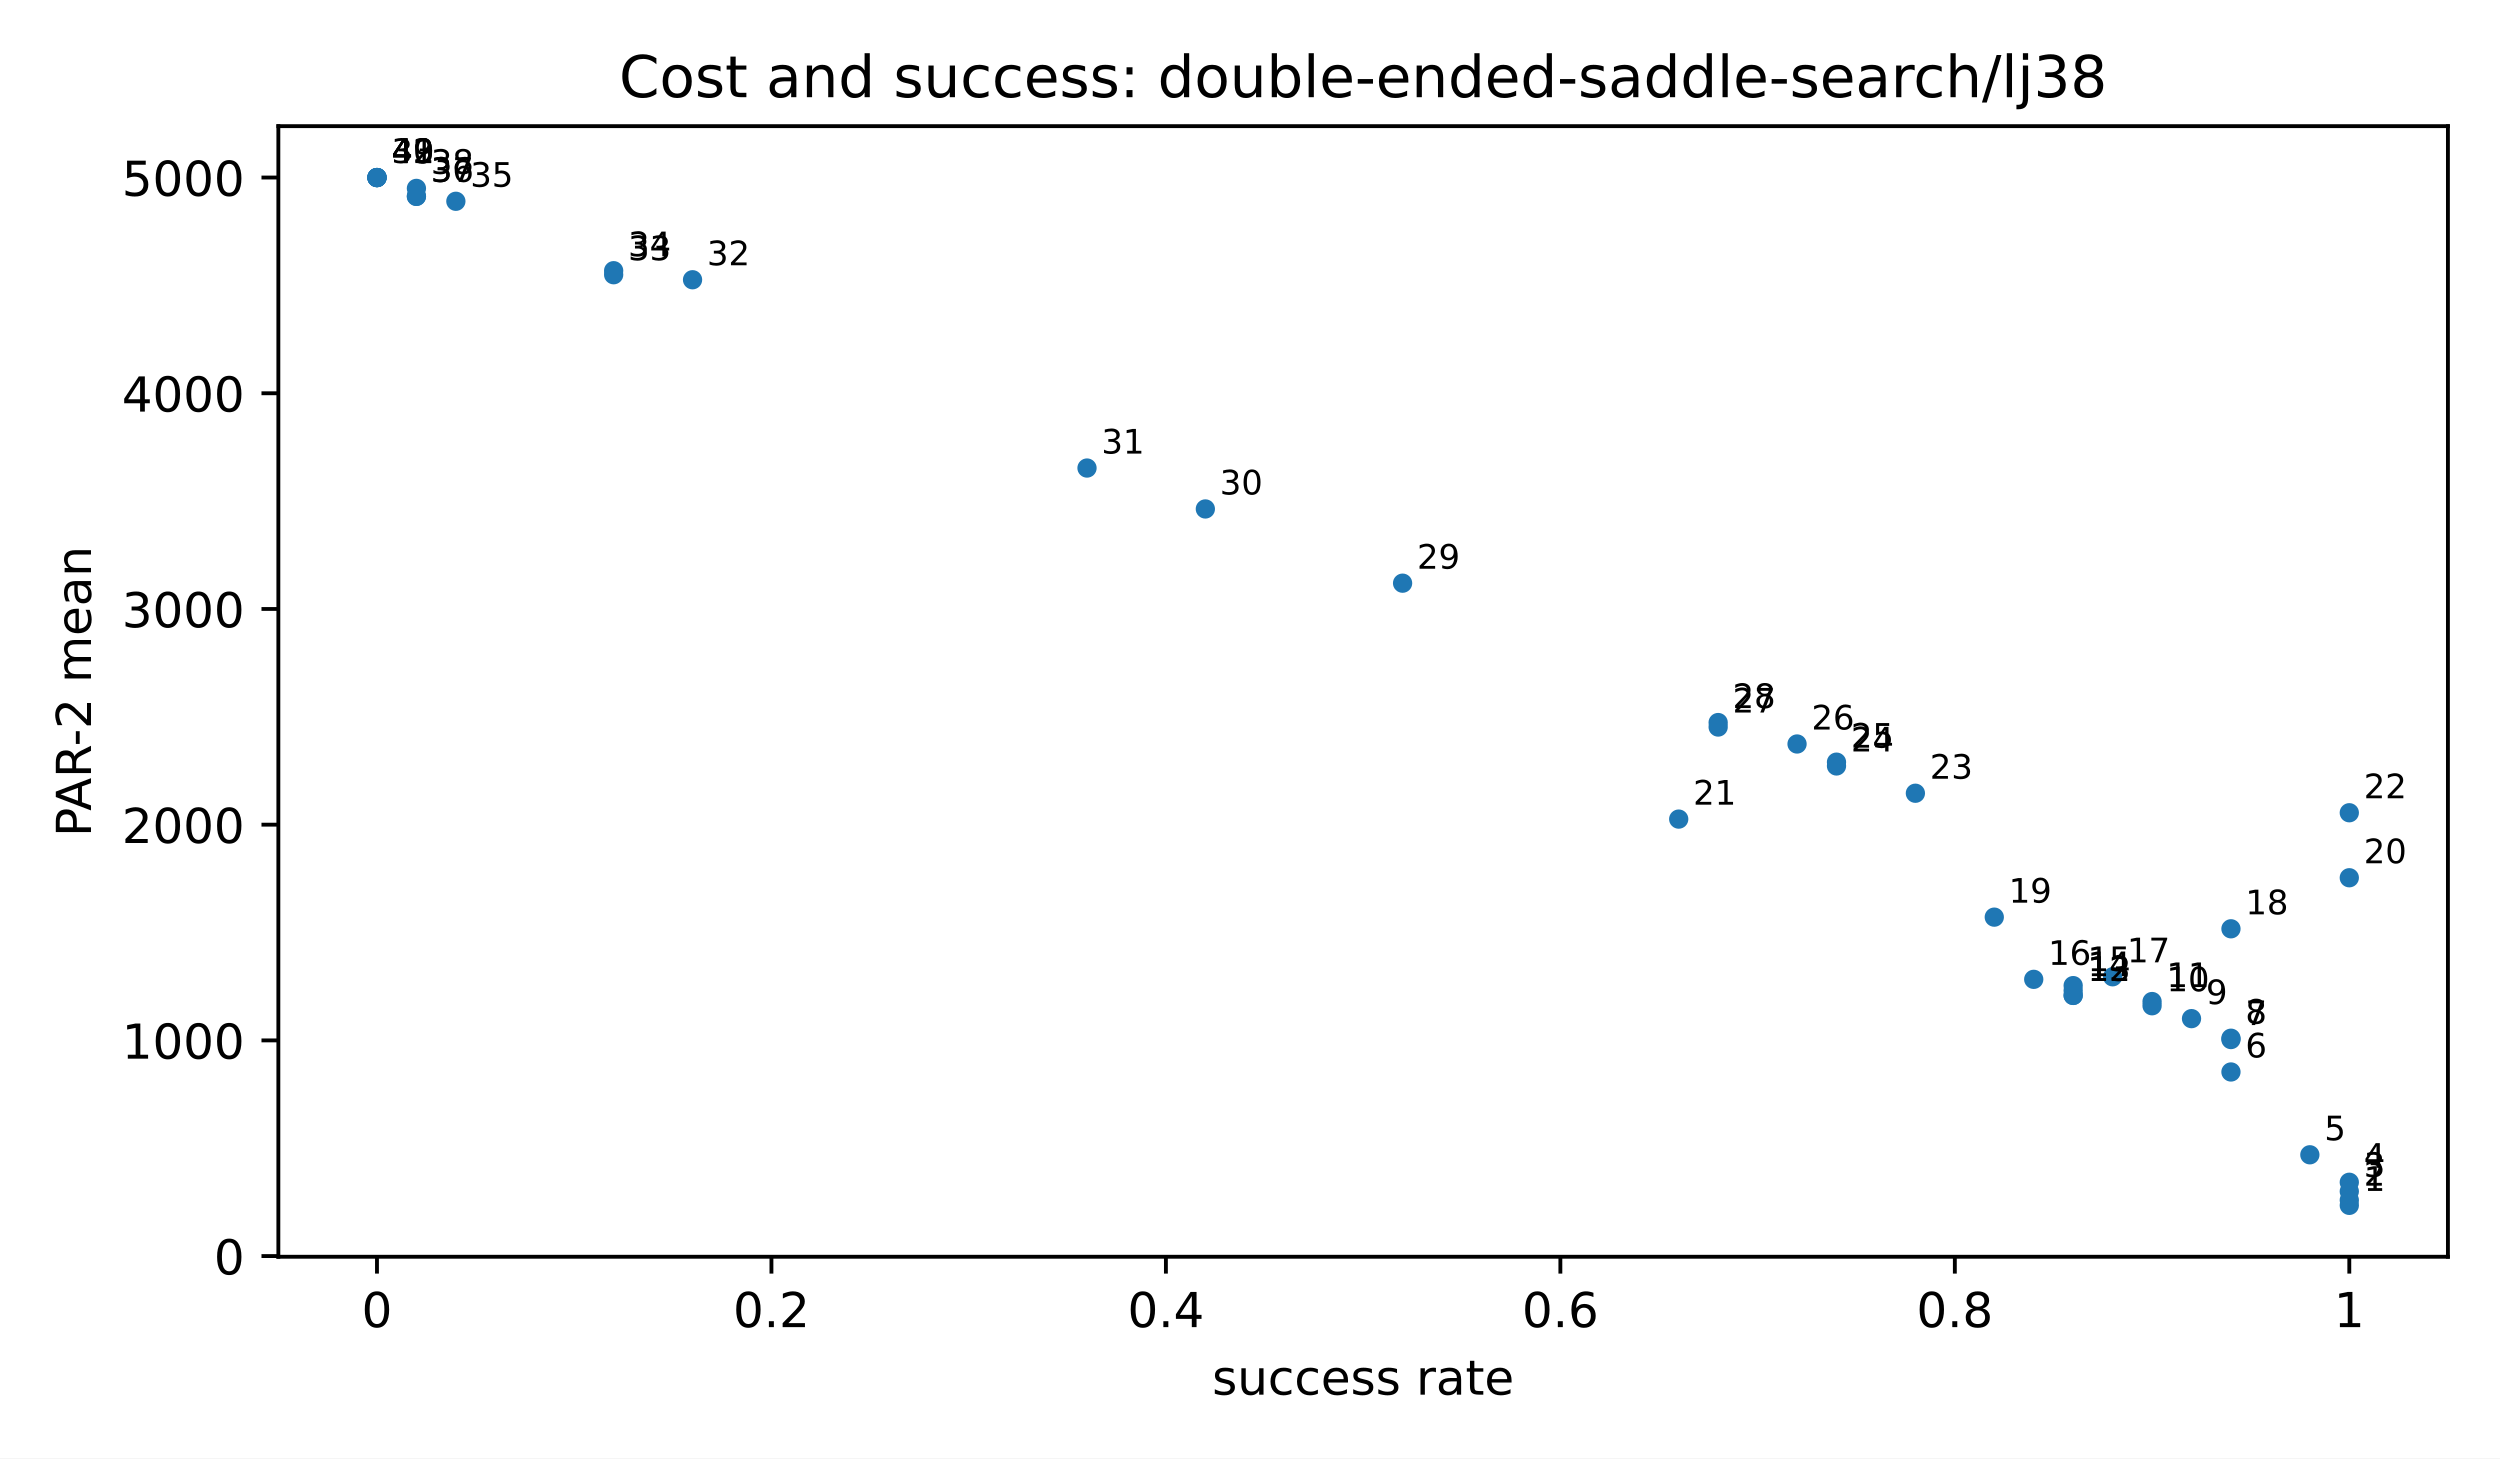
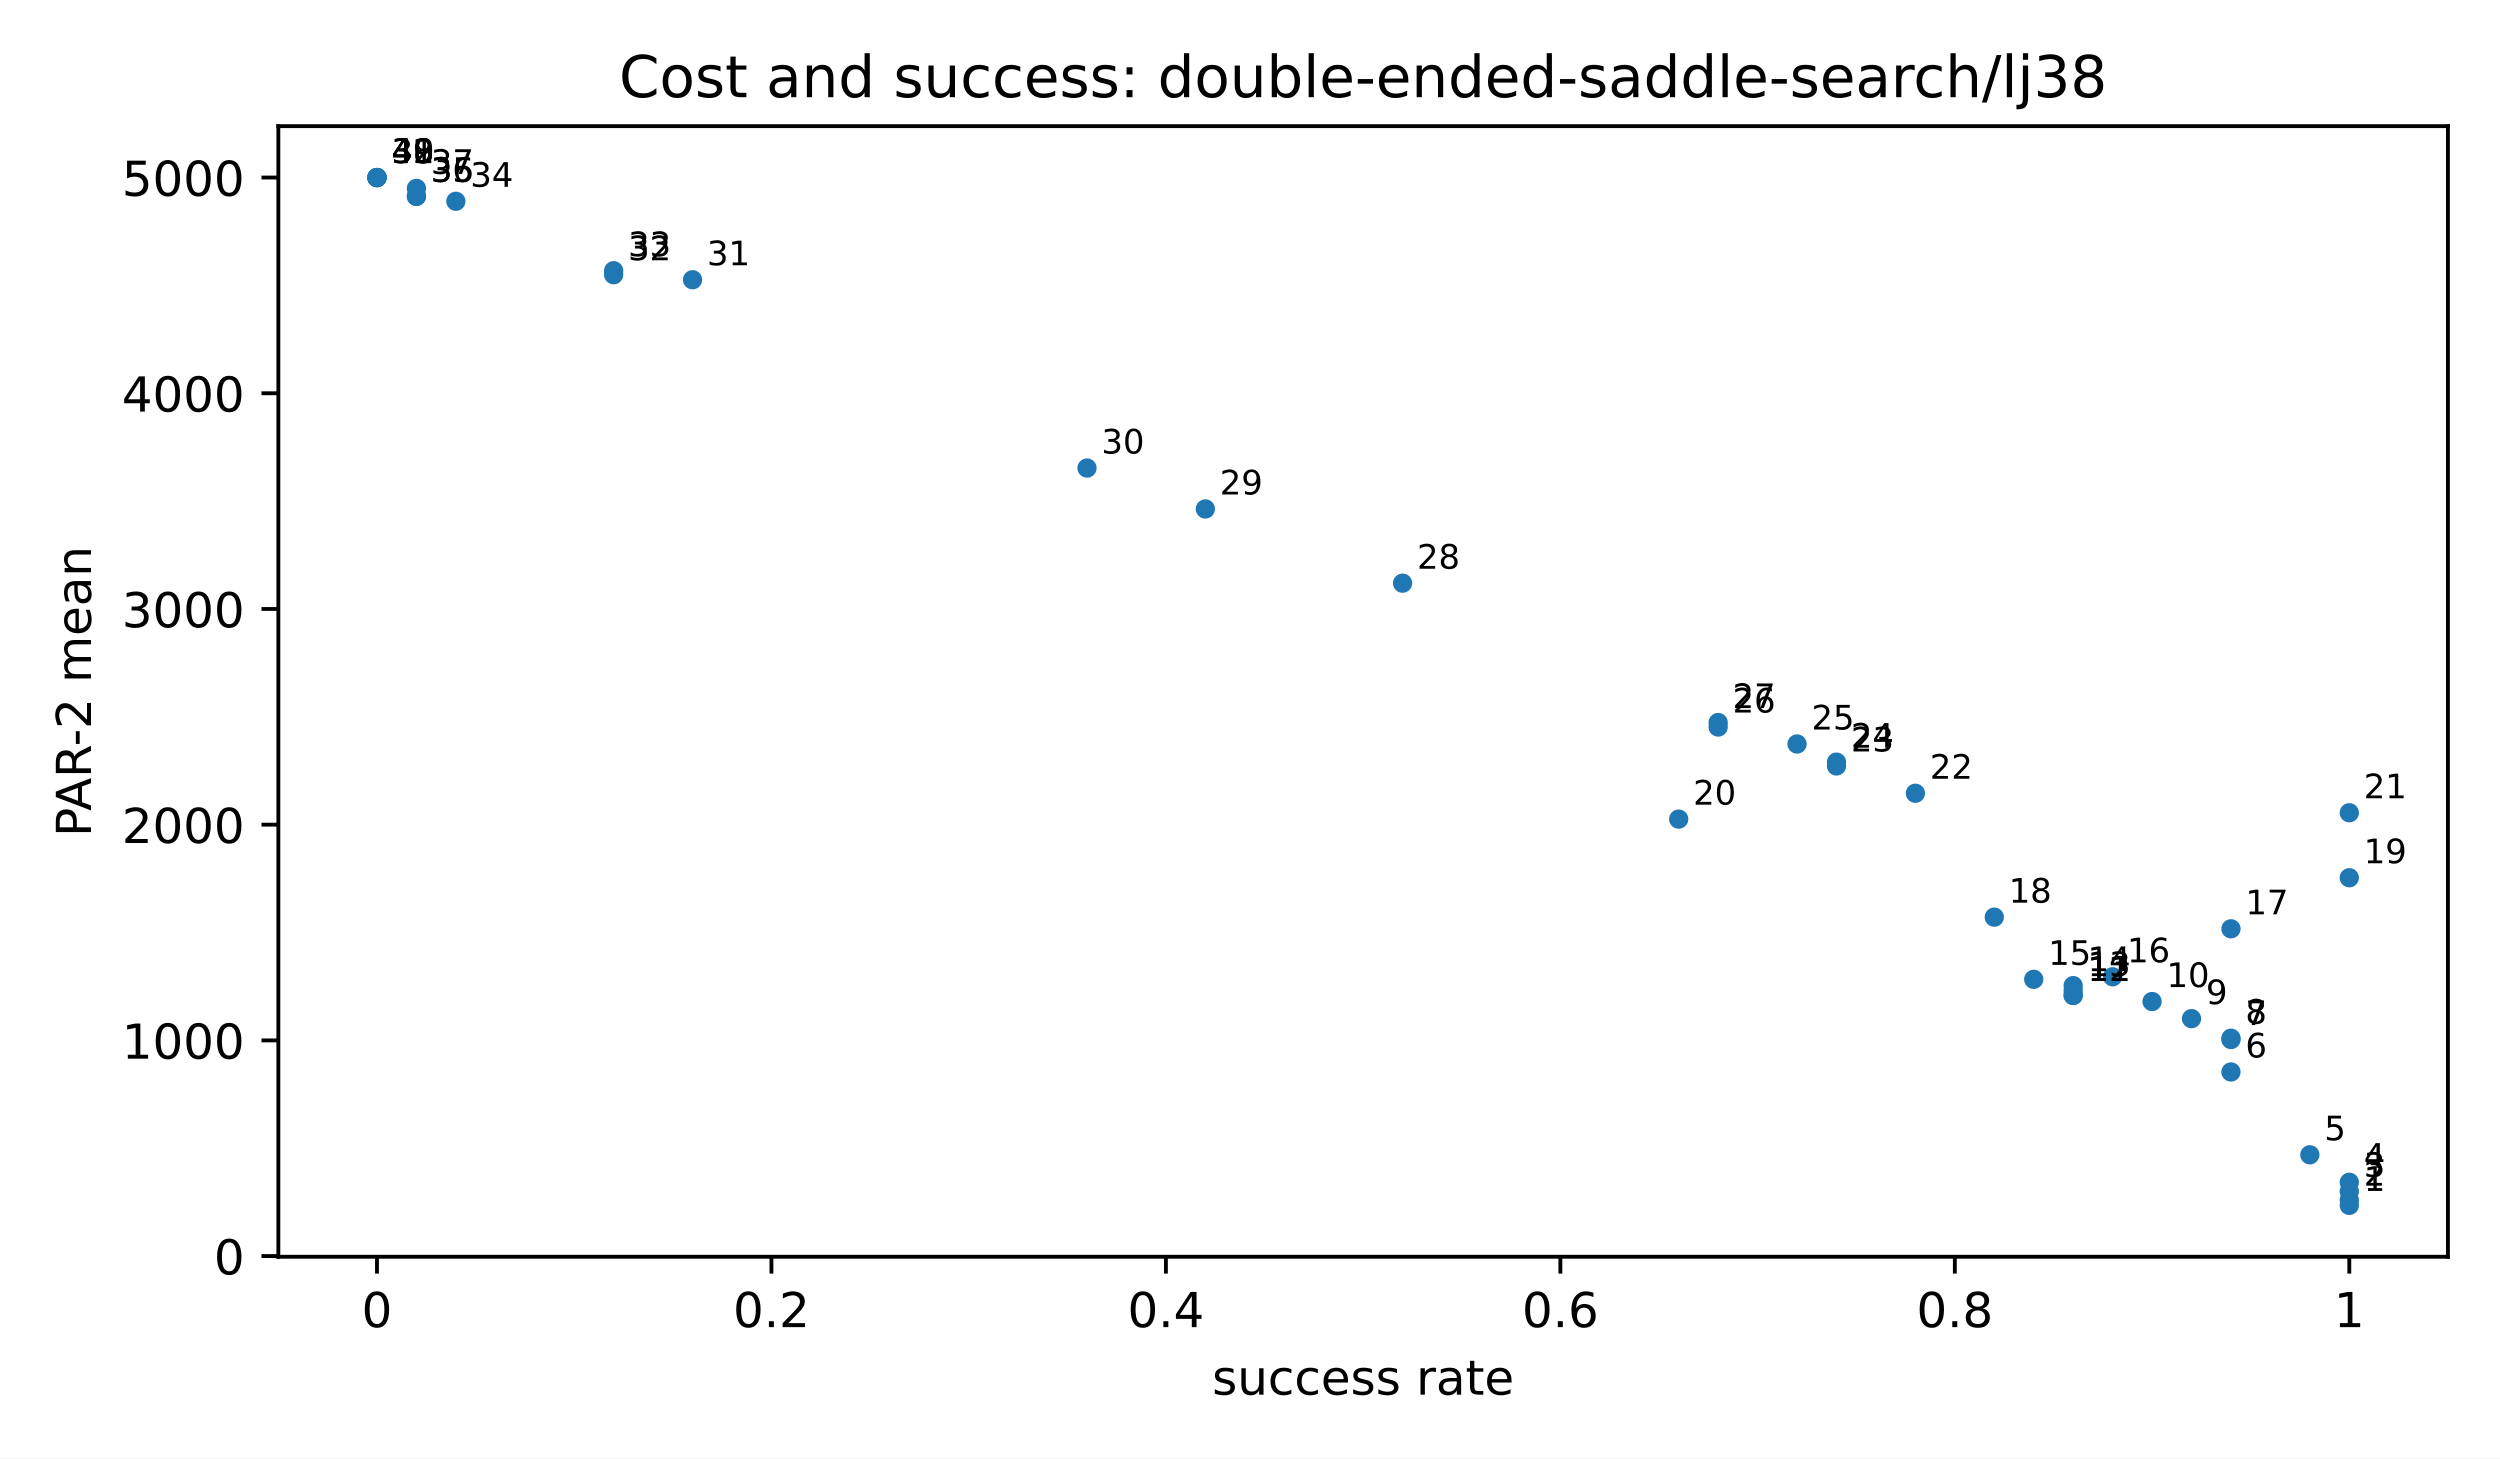
<svg xmlns="http://www.w3.org/2000/svg" xmlns:xlink="http://www.w3.org/1999/xlink" width="518.4pt" height="302.4pt" viewBox="0 0 518.4 302.4" version="1.1">
  <defs>
    <style type="text/css">*{stroke-linejoin: round; stroke-linecap: butt}</style>
  </defs>
  <g id="figure_1">
    <g id="patch_1">
      <path d="M 0 302.4  L 518.4 302.4  L 518.4 0  L 0 0  z " style="fill: #ffffff" />
    </g>
    <g id="axes_1">
      <g id="patch_2">
        <path d="M 57.72 260.6  L 507.6 260.6  L 507.6 26.16  L 57.72 26.16  z " style="fill: #ffffff" />
      </g>
      <g id="PathCollection_1">
        <defs>
          <path id="m2d8934182f" d="M 0 2  C 0.53 2 1.039 1.789 1.414 1.414  C 1.789 1.039 2 0.53 2 0  C 2 -0.53 1.789 -1.039 1.414 -1.414  C 1.039 -1.789 0.53 -2 0 -2  C -0.53 -2 -1.039 -1.789 -1.414 -1.414  C -1.789 -1.039 -2 -0.53 -2 0  C -2 0.53 -1.789 1.039 -1.414 1.414  C -1.039 1.789 -0.53 2 0 2  z " />
        </defs>
        <g clip-path="url(#pfbca4baf77)">
          <use xlink:href="#m2d8934182f" x="487.151" y="249.944" style="fill: #1f77b4" />
          <use xlink:href="#m2d8934182f" x="487.151" y="248.858" style="fill: #1f77b4" />
          <use xlink:href="#m2d8934182f" x="487.151" y="247.053" style="fill: #1f77b4" />
          <use xlink:href="#m2d8934182f" x="487.151" y="245.154" style="fill: #1f77b4" />
          <use xlink:href="#m2d8934182f" x="478.971" y="239.457" style="fill: #1f77b4" />
          <use xlink:href="#m2d8934182f" x="462.612" y="222.285" style="fill: #1f77b4" />
          <use xlink:href="#m2d8934182f" x="462.612" y="215.561" style="fill: #1f77b4" />
          <use xlink:href="#m2d8934182f" x="462.612" y="215.284" style="fill: #1f77b4" />
          <use xlink:href="#m2d8934182f" x="454.432" y="211.224" style="fill: #1f77b4" />
-           <use xlink:href="#m2d8934182f" x="446.253" y="208.555" style="fill: #1f77b4" />
          <use xlink:href="#m2d8934182f" x="446.253" y="207.679" style="fill: #1f77b4" />
          <use xlink:href="#m2d8934182f" x="429.893" y="206.412" style="fill: #1f77b4" />
          <use xlink:href="#m2d8934182f" x="429.893" y="206.407" style="fill: #1f77b4" />
          <use xlink:href="#m2d8934182f" x="429.893" y="205.411" style="fill: #1f77b4" />
          <use xlink:href="#m2d8934182f" x="429.893" y="204.377" style="fill: #1f77b4" />
          <use xlink:href="#m2d8934182f" x="421.714" y="203.077" style="fill: #1f77b4" />
          <use xlink:href="#m2d8934182f" x="438.073" y="202.546" style="fill: #1f77b4" />
          <use xlink:href="#m2d8934182f" x="462.612" y="192.596" style="fill: #1f77b4" />
          <use xlink:href="#m2d8934182f" x="413.534" y="190.179" style="fill: #1f77b4" />
          <use xlink:href="#m2d8934182f" x="487.151" y="182.01" style="fill: #1f77b4" />
          <use xlink:href="#m2d8934182f" x="348.097" y="169.848" style="fill: #1f77b4" />
          <use xlink:href="#m2d8934182f" x="487.151" y="168.531" style="fill: #1f77b4" />
          <use xlink:href="#m2d8934182f" x="397.175" y="164.487" style="fill: #1f77b4" />
          <use xlink:href="#m2d8934182f" x="380.816" y="158.83" style="fill: #1f77b4" />
          <use xlink:href="#m2d8934182f" x="380.816" y="158.04" style="fill: #1f77b4" />
          <use xlink:href="#m2d8934182f" x="372.636" y="154.274" style="fill: #1f77b4" />
          <use xlink:href="#m2d8934182f" x="356.277" y="150.758" style="fill: #1f77b4" />
          <use xlink:href="#m2d8934182f" x="356.277" y="149.827" style="fill: #1f77b4" />
          <use xlink:href="#m2d8934182f" x="290.84" y="120.928" style="fill: #1f77b4" />
          <use xlink:href="#m2d8934182f" x="249.941" y="105.537" style="fill: #1f77b4" />
          <use xlink:href="#m2d8934182f" x="225.403" y="97.053" style="fill: #1f77b4" />
          <use xlink:href="#m2d8934182f" x="143.606" y="58.009" style="fill: #1f77b4" />
          <use xlink:href="#m2d8934182f" x="127.247" y="56.968" style="fill: #1f77b4" />
          <use xlink:href="#m2d8934182f" x="127.247" y="56.133" style="fill: #1f77b4" />
          <use xlink:href="#m2d8934182f" x="94.528" y="41.738" style="fill: #1f77b4" />
          <use xlink:href="#m2d8934182f" x="86.349" y="40.715" style="fill: #1f77b4" />
          <use xlink:href="#m2d8934182f" x="86.349" y="40.715" style="fill: #1f77b4" />
          <use xlink:href="#m2d8934182f" x="86.349" y="39.066" style="fill: #1f77b4" />
          <use xlink:href="#m2d8934182f" x="78.169" y="36.816" style="fill: #1f77b4" />
          <use xlink:href="#m2d8934182f" x="78.169" y="36.816" style="fill: #1f77b4" />
          <use xlink:href="#m2d8934182f" x="78.169" y="36.816" style="fill: #1f77b4" />
          <use xlink:href="#m2d8934182f" x="78.169" y="36.816" style="fill: #1f77b4" />
          <use xlink:href="#m2d8934182f" x="78.169" y="36.816" style="fill: #1f77b4" />
        </g>
      </g>
      <g id="matplotlib.axis_1">
        <g id="xtick_1">
          <g id="line2d_1">
            <defs>
              <path id="m8ea4d47d77" d="M 0 0  L 0 3.5  " style="stroke: #000000; stroke-width: 0.8" />
            </defs>
            <g>
              <use xlink:href="#m8ea4d47d77" x="78.169" y="260.6" style="stroke: #000000; stroke-width: 0.8" />
            </g>
          </g>
          <g id="text_1">
            <text style="font-size: 10px; font-family: 'DejaVu Sans', 'Bitstream Vera Sans', 'Computer Modern Sans Serif', 'Lucida Grande', 'Verdana', 'Geneva', 'Lucid', 'Arial', 'Helvetica', 'Avant Garde', sans-serif; text-anchor: middle" x="78.169" y="275.198" transform="rotate(-0 78.16909 275.1977)">0</text>
          </g>
        </g>
        <g id="xtick_2">
          <g id="line2d_2">
            <g>
              <use xlink:href="#m8ea4d47d77" x="159.965" y="260.6" style="stroke: #000000; stroke-width: 0.8" />
            </g>
          </g>
          <g id="text_2">
            <text style="font-size: 10px; font-family: 'DejaVu Sans', 'Bitstream Vera Sans', 'Computer Modern Sans Serif', 'Lucida Grande', 'Verdana', 'Geneva', 'Lucid', 'Arial', 'Helvetica', 'Avant Garde', sans-serif; text-anchor: middle" x="159.965" y="275.198" transform="rotate(-0 159.9655 275.1977)">0.2</text>
          </g>
        </g>
        <g id="xtick_3">
          <g id="line2d_3">
            <g>
              <use xlink:href="#m8ea4d47d77" x="241.762" y="260.6" style="stroke: #000000; stroke-width: 0.8" />
            </g>
          </g>
          <g id="text_3">
            <text style="font-size: 10px; font-family: 'DejaVu Sans', 'Bitstream Vera Sans', 'Computer Modern Sans Serif', 'Lucida Grande', 'Verdana', 'Geneva', 'Lucid', 'Arial', 'Helvetica', 'Avant Garde', sans-serif; text-anchor: middle" x="241.762" y="275.198" transform="rotate(-0 241.7618 275.1977)">0.4</text>
          </g>
        </g>
        <g id="xtick_4">
          <g id="line2d_4">
            <g>
              <use xlink:href="#m8ea4d47d77" x="323.558" y="260.6" style="stroke: #000000; stroke-width: 0.8" />
            </g>
          </g>
          <g id="text_4">
            <text style="font-size: 10px; font-family: 'DejaVu Sans', 'Bitstream Vera Sans', 'Computer Modern Sans Serif', 'Lucida Grande', 'Verdana', 'Geneva', 'Lucid', 'Arial', 'Helvetica', 'Avant Garde', sans-serif; text-anchor: middle" x="323.558" y="275.198" transform="rotate(-0 323.5582 275.1977)">0.6</text>
          </g>
        </g>
        <g id="xtick_5">
          <g id="line2d_5">
            <g>
              <use xlink:href="#m8ea4d47d77" x="405.355" y="260.6" style="stroke: #000000; stroke-width: 0.8" />
            </g>
          </g>
          <g id="text_5">
            <text style="font-size: 10px; font-family: 'DejaVu Sans', 'Bitstream Vera Sans', 'Computer Modern Sans Serif', 'Lucida Grande', 'Verdana', 'Geneva', 'Lucid', 'Arial', 'Helvetica', 'Avant Garde', sans-serif; text-anchor: middle" x="405.355" y="275.198" transform="rotate(-0 405.3545 275.1977)">0.8</text>
          </g>
        </g>
        <g id="xtick_6">
          <g id="line2d_6">
            <g>
              <use xlink:href="#m8ea4d47d77" x="487.151" y="260.6" style="stroke: #000000; stroke-width: 0.8" />
            </g>
          </g>
          <g id="text_6">
            <text style="font-size: 10px; font-family: 'DejaVu Sans', 'Bitstream Vera Sans', 'Computer Modern Sans Serif', 'Lucida Grande', 'Verdana', 'Geneva', 'Lucid', 'Arial', 'Helvetica', 'Avant Garde', sans-serif; text-anchor: middle" x="487.151" y="275.198" transform="rotate(-0 487.1509 275.1977)">1</text>
          </g>
        </g>
        <g id="text_7">
          <text style="font-size: 10px; font-family: 'DejaVu Sans', 'Bitstream Vera Sans', 'Computer Modern Sans Serif', 'Lucida Grande', 'Verdana', 'Geneva', 'Lucid', 'Arial', 'Helvetica', 'Avant Garde', sans-serif; text-anchor: middle" x="282.66" y="289.198" transform="rotate(-0 282.66 289.1977)">success rate</text>
        </g>
      </g>
      <g id="matplotlib.axis_2">
        <g id="ytick_1">
          <g id="line2d_7">
            <defs>
              <path id="md659df78fa" d="M 0 0  L -3.5 0  " style="stroke: #000000; stroke-width: 0.8" />
            </defs>
            <g>
              <use xlink:href="#md659df78fa" x="57.72" y="260.464" style="stroke: #000000; stroke-width: 0.8" />
            </g>
          </g>
          <g id="text_8">
            <text style="font-size: 10px; font-family: 'DejaVu Sans', 'Bitstream Vera Sans', 'Computer Modern Sans Serif', 'Lucida Grande', 'Verdana', 'Geneva', 'Lucid', 'Arial', 'Helvetica', 'Avant Garde', sans-serif; text-anchor: end" x="50.72" y="264.263" transform="rotate(-0 50.72 264.2629)">0</text>
          </g>
        </g>
        <g id="ytick_2">
          <g id="line2d_8">
            <g>
              <use xlink:href="#md659df78fa" x="57.72" y="215.734" style="stroke: #000000; stroke-width: 0.8" />
            </g>
          </g>
          <g id="text_9">
            <text style="font-size: 10px; font-family: 'DejaVu Sans', 'Bitstream Vera Sans', 'Computer Modern Sans Serif', 'Lucida Grande', 'Verdana', 'Geneva', 'Lucid', 'Arial', 'Helvetica', 'Avant Garde', sans-serif; text-anchor: end" x="50.72" y="219.533" transform="rotate(-0 50.72 219.5333)">1000</text>
          </g>
        </g>
        <g id="ytick_3">
          <g id="line2d_9">
            <g>
              <use xlink:href="#md659df78fa" x="57.72" y="171.005" style="stroke: #000000; stroke-width: 0.8" />
            </g>
          </g>
          <g id="text_10">
            <text style="font-size: 10px; font-family: 'DejaVu Sans', 'Bitstream Vera Sans', 'Computer Modern Sans Serif', 'Lucida Grande', 'Verdana', 'Geneva', 'Lucid', 'Arial', 'Helvetica', 'Avant Garde', sans-serif; text-anchor: end" x="50.72" y="174.804" transform="rotate(-0 50.72 174.8038)">2000</text>
          </g>
        </g>
        <g id="ytick_4">
          <g id="line2d_10">
            <g>
              <use xlink:href="#md659df78fa" x="57.72" y="126.275" style="stroke: #000000; stroke-width: 0.8" />
            </g>
          </g>
          <g id="text_11">
            <text style="font-size: 10px; font-family: 'DejaVu Sans', 'Bitstream Vera Sans', 'Computer Modern Sans Serif', 'Lucida Grande', 'Verdana', 'Geneva', 'Lucid', 'Arial', 'Helvetica', 'Avant Garde', sans-serif; text-anchor: end" x="50.72" y="130.074" transform="rotate(-0 50.72 130.0743)">3000</text>
          </g>
        </g>
        <g id="ytick_5">
          <g id="line2d_11">
            <g>
              <use xlink:href="#md659df78fa" x="57.72" y="81.546" style="stroke: #000000; stroke-width: 0.8" />
            </g>
          </g>
          <g id="text_12">
            <text style="font-size: 10px; font-family: 'DejaVu Sans', 'Bitstream Vera Sans', 'Computer Modern Sans Serif', 'Lucida Grande', 'Verdana', 'Geneva', 'Lucid', 'Arial', 'Helvetica', 'Avant Garde', sans-serif; text-anchor: end" x="50.72" y="85.345" transform="rotate(-0 50.72 85.34472)">4000</text>
          </g>
        </g>
        <g id="ytick_6">
          <g id="line2d_12">
            <g>
              <use xlink:href="#md659df78fa" x="57.72" y="36.816" style="stroke: #000000; stroke-width: 0.8" />
            </g>
          </g>
          <g id="text_13">
            <text style="font-size: 10px; font-family: 'DejaVu Sans', 'Bitstream Vera Sans', 'Computer Modern Sans Serif', 'Lucida Grande', 'Verdana', 'Geneva', 'Lucid', 'Arial', 'Helvetica', 'Avant Garde', sans-serif; text-anchor: end" x="50.72" y="40.615" transform="rotate(-0 50.72 40.61519)">5000</text>
          </g>
        </g>
        <g id="text_14">
          <text style="font-size: 10px; font-family: 'DejaVu Sans', 'Bitstream Vera Sans', 'Computer Modern Sans Serif', 'Lucida Grande', 'Verdana', 'Geneva', 'Lucid', 'Arial', 'Helvetica', 'Avant Garde', sans-serif; text-anchor: middle" x="18.868" y="143.38" transform="rotate(-90 18.86766 143.38)">PAR-2 mean</text>
        </g>
      </g>
      <g id="patch_3">
        <path d="M 57.72 260.6  L 57.72 26.16  " style="fill: none; stroke: #000000; stroke-width: 0.8; stroke-linejoin: miter; stroke-linecap: square" />
      </g>
      <g id="patch_4">
        <path d="M 507.6 260.6  L 507.6 26.16  " style="fill: none; stroke: #000000; stroke-width: 0.8; stroke-linejoin: miter; stroke-linecap: square" />
      </g>
      <g id="patch_5">
        <path d="M 57.72 260.6  L 507.6 260.6  " style="fill: none; stroke: #000000; stroke-width: 0.8; stroke-linejoin: miter; stroke-linecap: square" />
      </g>
      <g id="patch_6">
        <path d="M 57.72 26.16  L 507.6 26.16  " style="fill: none; stroke: #000000; stroke-width: 0.8; stroke-linejoin: miter; stroke-linecap: square" />
      </g>
      <g id="text_15">
        <text style="font-size: 7px; font-family: 'DejaVu Sans', 'Bitstream Vera Sans', 'Computer Modern Sans Serif', 'Lucida Grande', 'Verdana', 'Geneva', 'Lucid', 'Arial', 'Helvetica', 'Avant Garde', sans-serif; text-anchor: start" x="490.151" y="246.944" transform="rotate(-0 490.1509 246.9436)">1</text>
      </g>
      <g id="text_16">
        <text style="font-size: 7px; font-family: 'DejaVu Sans', 'Bitstream Vera Sans', 'Computer Modern Sans Serif', 'Lucida Grande', 'Verdana', 'Geneva', 'Lucid', 'Arial', 'Helvetica', 'Avant Garde', sans-serif; text-anchor: start" x="490.151" y="245.858" transform="rotate(-0 490.1509 245.8585)">2</text>
      </g>
      <g id="text_17">
        <text style="font-size: 7px; font-family: 'DejaVu Sans', 'Bitstream Vera Sans', 'Computer Modern Sans Serif', 'Lucida Grande', 'Verdana', 'Geneva', 'Lucid', 'Arial', 'Helvetica', 'Avant Garde', sans-serif; text-anchor: start" x="490.151" y="244.053" transform="rotate(-0 490.1509 244.0532)">3</text>
      </g>
      <g id="text_18">
        <text style="font-size: 7px; font-family: 'DejaVu Sans', 'Bitstream Vera Sans', 'Computer Modern Sans Serif', 'Lucida Grande', 'Verdana', 'Geneva', 'Lucid', 'Arial', 'Helvetica', 'Avant Garde', sans-serif; text-anchor: start" x="490.151" y="242.154" transform="rotate(-0 490.1509 242.154)">4</text>
      </g>
      <g id="text_19">
        <text style="font-size: 7px; font-family: 'DejaVu Sans', 'Bitstream Vera Sans', 'Computer Modern Sans Serif', 'Lucida Grande', 'Verdana', 'Geneva', 'Lucid', 'Arial', 'Helvetica', 'Avant Garde', sans-serif; text-anchor: start" x="481.971" y="236.457" transform="rotate(-0 481.9713 236.4572)">5</text>
      </g>
      <g id="text_20">
        <text style="font-size: 7px; font-family: 'DejaVu Sans', 'Bitstream Vera Sans', 'Computer Modern Sans Serif', 'Lucida Grande', 'Verdana', 'Geneva', 'Lucid', 'Arial', 'Helvetica', 'Avant Garde', sans-serif; text-anchor: start" x="465.612" y="219.285" transform="rotate(-0 465.612 219.2847)">6</text>
      </g>
      <g id="text_21">
        <text style="font-size: 7px; font-family: 'DejaVu Sans', 'Bitstream Vera Sans', 'Computer Modern Sans Serif', 'Lucida Grande', 'Verdana', 'Geneva', 'Lucid', 'Arial', 'Helvetica', 'Avant Garde', sans-serif; text-anchor: start" x="465.612" y="212.561" transform="rotate(-0 465.612 212.5609)">7</text>
      </g>
      <g id="text_22">
        <text style="font-size: 7px; font-family: 'DejaVu Sans', 'Bitstream Vera Sans', 'Computer Modern Sans Serif', 'Lucida Grande', 'Verdana', 'Geneva', 'Lucid', 'Arial', 'Helvetica', 'Avant Garde', sans-serif; text-anchor: start" x="465.612" y="212.284" transform="rotate(-0 465.612 212.2836)">8</text>
      </g>
      <g id="text_23">
        <text style="font-size: 7px; font-family: 'DejaVu Sans', 'Bitstream Vera Sans', 'Computer Modern Sans Serif', 'Lucida Grande', 'Verdana', 'Geneva', 'Lucid', 'Arial', 'Helvetica', 'Avant Garde', sans-serif; text-anchor: start" x="457.432" y="208.224" transform="rotate(-0 457.4324 208.224)">9</text>
      </g>
      <g id="text_24">
-         <text style="font-size: 7px; font-family: 'DejaVu Sans', 'Bitstream Vera Sans', 'Computer Modern Sans Serif', 'Lucida Grande', 'Verdana', 'Geneva', 'Lucid', 'Arial', 'Helvetica', 'Avant Garde', sans-serif; text-anchor: start" x="449.253" y="205.555" transform="rotate(-0 449.2527 205.5554)">10</text>
+         <text style="font-size: 7px; font-family: 'DejaVu Sans', 'Bitstream Vera Sans', 'Computer Modern Sans Serif', 'Lucida Grande', 'Verdana', 'Geneva', 'Lucid', 'Arial', 'Helvetica', 'Avant Garde', sans-serif; text-anchor: start" x="449.253" y="204.679" transform="rotate(-0 449.2527 204.6787)">10</text>
      </g>
      <g id="text_25">
-         <text style="font-size: 7px; font-family: 'DejaVu Sans', 'Bitstream Vera Sans', 'Computer Modern Sans Serif', 'Lucida Grande', 'Verdana', 'Geneva', 'Lucid', 'Arial', 'Helvetica', 'Avant Garde', sans-serif; text-anchor: start" x="449.253" y="204.679" transform="rotate(-0 449.2527 204.6787)">11</text>
+         <text style="font-size: 7px; font-family: 'DejaVu Sans', 'Bitstream Vera Sans', 'Computer Modern Sans Serif', 'Lucida Grande', 'Verdana', 'Geneva', 'Lucid', 'Arial', 'Helvetica', 'Avant Garde', sans-serif; text-anchor: start" x="432.893" y="203.412" transform="rotate(-0 432.8935 203.412)">11</text>
      </g>
      <g id="text_26">
-         <text style="font-size: 7px; font-family: 'DejaVu Sans', 'Bitstream Vera Sans', 'Computer Modern Sans Serif', 'Lucida Grande', 'Verdana', 'Geneva', 'Lucid', 'Arial', 'Helvetica', 'Avant Garde', sans-serif; text-anchor: start" x="432.893" y="203.412" transform="rotate(-0 432.8935 203.412)">12</text>
+         <text style="font-size: 7px; font-family: 'DejaVu Sans', 'Bitstream Vera Sans', 'Computer Modern Sans Serif', 'Lucida Grande', 'Verdana', 'Geneva', 'Lucid', 'Arial', 'Helvetica', 'Avant Garde', sans-serif; text-anchor: start" x="432.893" y="203.407" transform="rotate(-0 432.8935 203.4075)">12</text>
      </g>
      <g id="text_27">
-         <text style="font-size: 7px; font-family: 'DejaVu Sans', 'Bitstream Vera Sans', 'Computer Modern Sans Serif', 'Lucida Grande', 'Verdana', 'Geneva', 'Lucid', 'Arial', 'Helvetica', 'Avant Garde', sans-serif; text-anchor: start" x="432.893" y="203.407" transform="rotate(-0 432.8935 203.4075)">13</text>
+         <text style="font-size: 7px; font-family: 'DejaVu Sans', 'Bitstream Vera Sans', 'Computer Modern Sans Serif', 'Lucida Grande', 'Verdana', 'Geneva', 'Lucid', 'Arial', 'Helvetica', 'Avant Garde', sans-serif; text-anchor: start" x="432.893" y="202.411" transform="rotate(-0 432.8935 202.4109)">13</text>
      </g>
      <g id="text_28">
-         <text style="font-size: 7px; font-family: 'DejaVu Sans', 'Bitstream Vera Sans', 'Computer Modern Sans Serif', 'Lucida Grande', 'Verdana', 'Geneva', 'Lucid', 'Arial', 'Helvetica', 'Avant Garde', sans-serif; text-anchor: start" x="432.893" y="202.411" transform="rotate(-0 432.8935 202.4109)">14</text>
+         <text style="font-size: 7px; font-family: 'DejaVu Sans', 'Bitstream Vera Sans', 'Computer Modern Sans Serif', 'Lucida Grande', 'Verdana', 'Geneva', 'Lucid', 'Arial', 'Helvetica', 'Avant Garde', sans-serif; text-anchor: start" x="432.893" y="201.377" transform="rotate(-0 432.8935 201.3768)">14</text>
      </g>
      <g id="text_29">
-         <text style="font-size: 7px; font-family: 'DejaVu Sans', 'Bitstream Vera Sans', 'Computer Modern Sans Serif', 'Lucida Grande', 'Verdana', 'Geneva', 'Lucid', 'Arial', 'Helvetica', 'Avant Garde', sans-serif; text-anchor: start" x="432.893" y="201.377" transform="rotate(-0 432.8935 201.3768)">15</text>
+         <text style="font-size: 7px; font-family: 'DejaVu Sans', 'Bitstream Vera Sans', 'Computer Modern Sans Serif', 'Lucida Grande', 'Verdana', 'Geneva', 'Lucid', 'Arial', 'Helvetica', 'Avant Garde', sans-serif; text-anchor: start" x="424.714" y="200.077" transform="rotate(-0 424.7138 200.0769)">15</text>
      </g>
      <g id="text_30">
-         <text style="font-size: 7px; font-family: 'DejaVu Sans', 'Bitstream Vera Sans', 'Computer Modern Sans Serif', 'Lucida Grande', 'Verdana', 'Geneva', 'Lucid', 'Arial', 'Helvetica', 'Avant Garde', sans-serif; text-anchor: start" x="424.714" y="200.077" transform="rotate(-0 424.7138 200.0769)">16</text>
+         <text style="font-size: 7px; font-family: 'DejaVu Sans', 'Bitstream Vera Sans', 'Computer Modern Sans Serif', 'Lucida Grande', 'Verdana', 'Geneva', 'Lucid', 'Arial', 'Helvetica', 'Avant Garde', sans-serif; text-anchor: start" x="441.073" y="199.546" transform="rotate(-0 441.0731 199.5455)">16</text>
      </g>
      <g id="text_31">
-         <text style="font-size: 7px; font-family: 'DejaVu Sans', 'Bitstream Vera Sans', 'Computer Modern Sans Serif', 'Lucida Grande', 'Verdana', 'Geneva', 'Lucid', 'Arial', 'Helvetica', 'Avant Garde', sans-serif; text-anchor: start" x="441.073" y="199.546" transform="rotate(-0 441.0731 199.5455)">17</text>
+         <text style="font-size: 7px; font-family: 'DejaVu Sans', 'Bitstream Vera Sans', 'Computer Modern Sans Serif', 'Lucida Grande', 'Verdana', 'Geneva', 'Lucid', 'Arial', 'Helvetica', 'Avant Garde', sans-serif; text-anchor: start" x="465.612" y="189.596" transform="rotate(-0 465.612 189.5959)">17</text>
      </g>
      <g id="text_32">
-         <text style="font-size: 7px; font-family: 'DejaVu Sans', 'Bitstream Vera Sans', 'Computer Modern Sans Serif', 'Lucida Grande', 'Verdana', 'Geneva', 'Lucid', 'Arial', 'Helvetica', 'Avant Garde', sans-serif; text-anchor: start" x="465.612" y="189.596" transform="rotate(-0 465.612 189.5959)">18</text>
+         <text style="font-size: 7px; font-family: 'DejaVu Sans', 'Bitstream Vera Sans', 'Computer Modern Sans Serif', 'Lucida Grande', 'Verdana', 'Geneva', 'Lucid', 'Arial', 'Helvetica', 'Avant Garde', sans-serif; text-anchor: start" x="416.534" y="187.179" transform="rotate(-0 416.5342 187.1787)">18</text>
      </g>
      <g id="text_33">
-         <text style="font-size: 7px; font-family: 'DejaVu Sans', 'Bitstream Vera Sans', 'Computer Modern Sans Serif', 'Lucida Grande', 'Verdana', 'Geneva', 'Lucid', 'Arial', 'Helvetica', 'Avant Garde', sans-serif; text-anchor: start" x="416.534" y="187.179" transform="rotate(-0 416.5342 187.1787)">19</text>
+         <text style="font-size: 7px; font-family: 'DejaVu Sans', 'Bitstream Vera Sans', 'Computer Modern Sans Serif', 'Lucida Grande', 'Verdana', 'Geneva', 'Lucid', 'Arial', 'Helvetica', 'Avant Garde', sans-serif; text-anchor: start" x="490.151" y="179.01" transform="rotate(-0 490.1509 179.0102)">19</text>
      </g>
      <g id="text_34">
-         <text style="font-size: 7px; font-family: 'DejaVu Sans', 'Bitstream Vera Sans', 'Computer Modern Sans Serif', 'Lucida Grande', 'Verdana', 'Geneva', 'Lucid', 'Arial', 'Helvetica', 'Avant Garde', sans-serif; text-anchor: start" x="490.151" y="179.01" transform="rotate(-0 490.1509 179.0102)">20</text>
+         <text style="font-size: 7px; font-family: 'DejaVu Sans', 'Bitstream Vera Sans', 'Computer Modern Sans Serif', 'Lucida Grande', 'Verdana', 'Geneva', 'Lucid', 'Arial', 'Helvetica', 'Avant Garde', sans-serif; text-anchor: start" x="351.097" y="166.848" transform="rotate(-0 351.0971 166.8483)">20</text>
      </g>
      <g id="text_35">
-         <text style="font-size: 7px; font-family: 'DejaVu Sans', 'Bitstream Vera Sans', 'Computer Modern Sans Serif', 'Lucida Grande', 'Verdana', 'Geneva', 'Lucid', 'Arial', 'Helvetica', 'Avant Garde', sans-serif; text-anchor: start" x="351.097" y="166.848" transform="rotate(-0 351.0971 166.8483)">21</text>
+         <text style="font-size: 7px; font-family: 'DejaVu Sans', 'Bitstream Vera Sans', 'Computer Modern Sans Serif', 'Lucida Grande', 'Verdana', 'Geneva', 'Lucid', 'Arial', 'Helvetica', 'Avant Garde', sans-serif; text-anchor: start" x="490.151" y="165.531" transform="rotate(-0 490.1509 165.5314)">21</text>
      </g>
      <g id="text_36">
-         <text style="font-size: 7px; font-family: 'DejaVu Sans', 'Bitstream Vera Sans', 'Computer Modern Sans Serif', 'Lucida Grande', 'Verdana', 'Geneva', 'Lucid', 'Arial', 'Helvetica', 'Avant Garde', sans-serif; text-anchor: start" x="490.151" y="165.531" transform="rotate(-0 490.1509 165.5314)">22</text>
+         <text style="font-size: 7px; font-family: 'DejaVu Sans', 'Bitstream Vera Sans', 'Computer Modern Sans Serif', 'Lucida Grande', 'Verdana', 'Geneva', 'Lucid', 'Arial', 'Helvetica', 'Avant Garde', sans-serif; text-anchor: start" x="400.175" y="161.487" transform="rotate(-0 400.1749 161.487)">22</text>
      </g>
      <g id="text_37">
-         <text style="font-size: 7px; font-family: 'DejaVu Sans', 'Bitstream Vera Sans', 'Computer Modern Sans Serif', 'Lucida Grande', 'Verdana', 'Geneva', 'Lucid', 'Arial', 'Helvetica', 'Avant Garde', sans-serif; text-anchor: start" x="400.175" y="161.487" transform="rotate(-0 400.1749 161.487)">23</text>
+         <text style="font-size: 7px; font-family: 'DejaVu Sans', 'Bitstream Vera Sans', 'Computer Modern Sans Serif', 'Lucida Grande', 'Verdana', 'Geneva', 'Lucid', 'Arial', 'Helvetica', 'Avant Garde', sans-serif; text-anchor: start" x="383.816" y="155.83" transform="rotate(-0 383.8156 155.8305)">23</text>
      </g>
      <g id="text_38">
-         <text style="font-size: 7px; font-family: 'DejaVu Sans', 'Bitstream Vera Sans', 'Computer Modern Sans Serif', 'Lucida Grande', 'Verdana', 'Geneva', 'Lucid', 'Arial', 'Helvetica', 'Avant Garde', sans-serif; text-anchor: start" x="383.816" y="155.83" transform="rotate(-0 383.8156 155.8305)">24</text>
+         <text style="font-size: 7px; font-family: 'DejaVu Sans', 'Bitstream Vera Sans', 'Computer Modern Sans Serif', 'Lucida Grande', 'Verdana', 'Geneva', 'Lucid', 'Arial', 'Helvetica', 'Avant Garde', sans-serif; text-anchor: start" x="383.816" y="155.04" transform="rotate(-0 383.8156 155.0397)">24</text>
      </g>
      <g id="text_39">
-         <text style="font-size: 7px; font-family: 'DejaVu Sans', 'Bitstream Vera Sans', 'Computer Modern Sans Serif', 'Lucida Grande', 'Verdana', 'Geneva', 'Lucid', 'Arial', 'Helvetica', 'Avant Garde', sans-serif; text-anchor: start" x="383.816" y="155.04" transform="rotate(-0 383.8156 155.0397)">25</text>
+         <text style="font-size: 7px; font-family: 'DejaVu Sans', 'Bitstream Vera Sans', 'Computer Modern Sans Serif', 'Lucida Grande', 'Verdana', 'Geneva', 'Lucid', 'Arial', 'Helvetica', 'Avant Garde', sans-serif; text-anchor: start" x="375.636" y="151.274" transform="rotate(-0 375.636 151.2743)">25</text>
      </g>
      <g id="text_40">
-         <text style="font-size: 7px; font-family: 'DejaVu Sans', 'Bitstream Vera Sans', 'Computer Modern Sans Serif', 'Lucida Grande', 'Verdana', 'Geneva', 'Lucid', 'Arial', 'Helvetica', 'Avant Garde', sans-serif; text-anchor: start" x="375.636" y="151.274" transform="rotate(-0 375.636 151.2743)">26</text>
+         <text style="font-size: 7px; font-family: 'DejaVu Sans', 'Bitstream Vera Sans', 'Computer Modern Sans Serif', 'Lucida Grande', 'Verdana', 'Geneva', 'Lucid', 'Arial', 'Helvetica', 'Avant Garde', sans-serif; text-anchor: start" x="359.277" y="147.758" transform="rotate(-0 359.2767 147.7577)">26</text>
      </g>
      <g id="text_41">
-         <text style="font-size: 7px; font-family: 'DejaVu Sans', 'Bitstream Vera Sans', 'Computer Modern Sans Serif', 'Lucida Grande', 'Verdana', 'Geneva', 'Lucid', 'Arial', 'Helvetica', 'Avant Garde', sans-serif; text-anchor: start" x="359.277" y="147.758" transform="rotate(-0 359.2767 147.7577)">27</text>
+         <text style="font-size: 7px; font-family: 'DejaVu Sans', 'Bitstream Vera Sans', 'Computer Modern Sans Serif', 'Lucida Grande', 'Verdana', 'Geneva', 'Lucid', 'Arial', 'Helvetica', 'Avant Garde', sans-serif; text-anchor: start" x="359.277" y="146.827" transform="rotate(-0 359.2767 146.8273)">27</text>
      </g>
      <g id="text_42">
-         <text style="font-size: 7px; font-family: 'DejaVu Sans', 'Bitstream Vera Sans', 'Computer Modern Sans Serif', 'Lucida Grande', 'Verdana', 'Geneva', 'Lucid', 'Arial', 'Helvetica', 'Avant Garde', sans-serif; text-anchor: start" x="359.277" y="146.827" transform="rotate(-0 359.2767 146.8273)">28</text>
+         <text style="font-size: 7px; font-family: 'DejaVu Sans', 'Bitstream Vera Sans', 'Computer Modern Sans Serif', 'Lucida Grande', 'Verdana', 'Geneva', 'Lucid', 'Arial', 'Helvetica', 'Avant Garde', sans-serif; text-anchor: start" x="293.84" y="117.928" transform="rotate(-0 293.8396 117.9276)">28</text>
      </g>
      <g id="text_43">
-         <text style="font-size: 7px; font-family: 'DejaVu Sans', 'Bitstream Vera Sans', 'Computer Modern Sans Serif', 'Lucida Grande', 'Verdana', 'Geneva', 'Lucid', 'Arial', 'Helvetica', 'Avant Garde', sans-serif; text-anchor: start" x="293.84" y="117.928" transform="rotate(-0 293.8396 117.9276)">29</text>
+         <text style="font-size: 7px; font-family: 'DejaVu Sans', 'Bitstream Vera Sans', 'Computer Modern Sans Serif', 'Lucida Grande', 'Verdana', 'Geneva', 'Lucid', 'Arial', 'Helvetica', 'Avant Garde', sans-serif; text-anchor: start" x="252.941" y="102.537" transform="rotate(-0 252.9415 102.537)">29</text>
      </g>
      <g id="text_44">
-         <text style="font-size: 7px; font-family: 'DejaVu Sans', 'Bitstream Vera Sans', 'Computer Modern Sans Serif', 'Lucida Grande', 'Verdana', 'Geneva', 'Lucid', 'Arial', 'Helvetica', 'Avant Garde', sans-serif; text-anchor: start" x="252.941" y="102.537" transform="rotate(-0 252.9415 102.537)">30</text>
+         <text style="font-size: 7px; font-family: 'DejaVu Sans', 'Bitstream Vera Sans', 'Computer Modern Sans Serif', 'Lucida Grande', 'Verdana', 'Geneva', 'Lucid', 'Arial', 'Helvetica', 'Avant Garde', sans-serif; text-anchor: start" x="228.403" y="94.053" transform="rotate(-0 228.4025 94.05273)">30</text>
      </g>
      <g id="text_45">
-         <text style="font-size: 7px; font-family: 'DejaVu Sans', 'Bitstream Vera Sans', 'Computer Modern Sans Serif', 'Lucida Grande', 'Verdana', 'Geneva', 'Lucid', 'Arial', 'Helvetica', 'Avant Garde', sans-serif; text-anchor: start" x="228.403" y="94.053" transform="rotate(-0 228.4025 94.05273)">31</text>
+         <text style="font-size: 7px; font-family: 'DejaVu Sans', 'Bitstream Vera Sans', 'Computer Modern Sans Serif', 'Lucida Grande', 'Verdana', 'Geneva', 'Lucid', 'Arial', 'Helvetica', 'Avant Garde', sans-serif; text-anchor: start" x="146.606" y="55.009" transform="rotate(-0 146.6062 55.00922)">31</text>
      </g>
      <g id="text_46">
-         <text style="font-size: 7px; font-family: 'DejaVu Sans', 'Bitstream Vera Sans', 'Computer Modern Sans Serif', 'Lucida Grande', 'Verdana', 'Geneva', 'Lucid', 'Arial', 'Helvetica', 'Avant Garde', sans-serif; text-anchor: start" x="146.606" y="55.009" transform="rotate(-0 146.6062 55.00922)">32</text>
+         <text style="font-size: 7px; font-family: 'DejaVu Sans', 'Bitstream Vera Sans', 'Computer Modern Sans Serif', 'Lucida Grande', 'Verdana', 'Geneva', 'Lucid', 'Arial', 'Helvetica', 'Avant Garde', sans-serif; text-anchor: start" x="130.247" y="53.968" transform="rotate(-0 130.2469 53.96791)">32</text>
      </g>
      <g id="text_47">
-         <text style="font-size: 7px; font-family: 'DejaVu Sans', 'Bitstream Vera Sans', 'Computer Modern Sans Serif', 'Lucida Grande', 'Verdana', 'Geneva', 'Lucid', 'Arial', 'Helvetica', 'Avant Garde', sans-serif; text-anchor: start" x="130.247" y="53.968" transform="rotate(-0 130.2469 53.96791)">33</text>
+         <text style="font-size: 7px; font-family: 'DejaVu Sans', 'Bitstream Vera Sans', 'Computer Modern Sans Serif', 'Lucida Grande', 'Verdana', 'Geneva', 'Lucid', 'Arial', 'Helvetica', 'Avant Garde', sans-serif; text-anchor: start" x="130.247" y="53.133" transform="rotate(-0 130.2469 53.13326)">33</text>
      </g>
      <g id="text_48">
-         <text style="font-size: 7px; font-family: 'DejaVu Sans', 'Bitstream Vera Sans', 'Computer Modern Sans Serif', 'Lucida Grande', 'Verdana', 'Geneva', 'Lucid', 'Arial', 'Helvetica', 'Avant Garde', sans-serif; text-anchor: start" x="130.247" y="53.133" transform="rotate(-0 130.2469 53.13326)">34</text>
+         <text style="font-size: 7px; font-family: 'DejaVu Sans', 'Bitstream Vera Sans', 'Computer Modern Sans Serif', 'Lucida Grande', 'Verdana', 'Geneva', 'Lucid', 'Arial', 'Helvetica', 'Avant Garde', sans-serif; text-anchor: start" x="97.528" y="38.738" transform="rotate(-0 97.52836 38.73751)">34</text>
      </g>
      <g id="text_49">
-         <text style="font-size: 7px; font-family: 'DejaVu Sans', 'Bitstream Vera Sans', 'Computer Modern Sans Serif', 'Lucida Grande', 'Verdana', 'Geneva', 'Lucid', 'Arial', 'Helvetica', 'Avant Garde', sans-serif; text-anchor: start" x="97.528" y="38.738" transform="rotate(-0 97.52836 38.73751)">35</text>
+         <text style="font-size: 7px; font-family: 'DejaVu Sans', 'Bitstream Vera Sans', 'Computer Modern Sans Serif', 'Lucida Grande', 'Verdana', 'Geneva', 'Lucid', 'Arial', 'Helvetica', 'Avant Garde', sans-serif; text-anchor: start" x="89.349" y="37.715" transform="rotate(-0 89.34873 37.71499)">35</text>
      </g>
      <g id="text_50">
        <text style="font-size: 7px; font-family: 'DejaVu Sans', 'Bitstream Vera Sans', 'Computer Modern Sans Serif', 'Lucida Grande', 'Verdana', 'Geneva', 'Lucid', 'Arial', 'Helvetica', 'Avant Garde', sans-serif; text-anchor: start" x="89.349" y="37.715" transform="rotate(-0 89.34873 37.71499)">36</text>
      </g>
      <g id="text_51">
-         <text style="font-size: 7px; font-family: 'DejaVu Sans', 'Bitstream Vera Sans', 'Computer Modern Sans Serif', 'Lucida Grande', 'Verdana', 'Geneva', 'Lucid', 'Arial', 'Helvetica', 'Avant Garde', sans-serif; text-anchor: start" x="89.349" y="37.715" transform="rotate(-0 89.34873 37.71499)">37</text>
+         <text style="font-size: 7px; font-family: 'DejaVu Sans', 'Bitstream Vera Sans', 'Computer Modern Sans Serif', 'Lucida Grande', 'Verdana', 'Geneva', 'Lucid', 'Arial', 'Helvetica', 'Avant Garde', sans-serif; text-anchor: start" x="89.349" y="36.066" transform="rotate(-0 89.34873 36.06626)">37</text>
      </g>
      <g id="text_52">
-         <text style="font-size: 7px; font-family: 'DejaVu Sans', 'Bitstream Vera Sans', 'Computer Modern Sans Serif', 'Lucida Grande', 'Verdana', 'Geneva', 'Lucid', 'Arial', 'Helvetica', 'Avant Garde', sans-serif; text-anchor: start" x="89.349" y="36.066" transform="rotate(-0 89.34873 36.06626)">38</text>
+         <text style="font-size: 7px; font-family: 'DejaVu Sans', 'Bitstream Vera Sans', 'Computer Modern Sans Serif', 'Lucida Grande', 'Verdana', 'Geneva', 'Lucid', 'Arial', 'Helvetica', 'Avant Garde', sans-serif; text-anchor: start" x="81.169" y="33.816" transform="rotate(-0 81.16909 33.81636)">38</text>
      </g>
      <g id="text_53">
        <text style="font-size: 7px; font-family: 'DejaVu Sans', 'Bitstream Vera Sans', 'Computer Modern Sans Serif', 'Lucida Grande', 'Verdana', 'Geneva', 'Lucid', 'Arial', 'Helvetica', 'Avant Garde', sans-serif; text-anchor: start" x="81.169" y="33.816" transform="rotate(-0 81.16909 33.81636)">39</text>
      </g>
      <g id="text_54">
        <text style="font-size: 7px; font-family: 'DejaVu Sans', 'Bitstream Vera Sans', 'Computer Modern Sans Serif', 'Lucida Grande', 'Verdana', 'Geneva', 'Lucid', 'Arial', 'Helvetica', 'Avant Garde', sans-serif; text-anchor: start" x="81.169" y="33.816" transform="rotate(-0 81.16909 33.81636)">40</text>
      </g>
      <g id="text_55">
        <text style="font-size: 7px; font-family: 'DejaVu Sans', 'Bitstream Vera Sans', 'Computer Modern Sans Serif', 'Lucida Grande', 'Verdana', 'Geneva', 'Lucid', 'Arial', 'Helvetica', 'Avant Garde', sans-serif; text-anchor: start" x="81.169" y="33.816" transform="rotate(-0 81.16909 33.81636)">41</text>
      </g>
      <g id="text_56">
        <text style="font-size: 7px; font-family: 'DejaVu Sans', 'Bitstream Vera Sans', 'Computer Modern Sans Serif', 'Lucida Grande', 'Verdana', 'Geneva', 'Lucid', 'Arial', 'Helvetica', 'Avant Garde', sans-serif; text-anchor: start" x="81.169" y="33.816" transform="rotate(-0 81.16909 33.81636)">42</text>
      </g>
      <g id="text_57">
-         <text style="font-size: 7px; font-family: 'DejaVu Sans', 'Bitstream Vera Sans', 'Computer Modern Sans Serif', 'Lucida Grande', 'Verdana', 'Geneva', 'Lucid', 'Arial', 'Helvetica', 'Avant Garde', sans-serif; text-anchor: start" x="81.169" y="33.816" transform="rotate(-0 81.16909 33.81636)">43</text>
-       </g>
-       <g id="text_58">
        <text style="font-size: 12px; font-family: 'DejaVu Sans', 'Bitstream Vera Sans', 'Computer Modern Sans Serif', 'Lucida Grande', 'Verdana', 'Geneva', 'Lucid', 'Arial', 'Helvetica', 'Avant Garde', sans-serif; text-anchor: middle" x="282.66" y="20.16" transform="rotate(-0 282.66 20.16)">Cost and success: double-ended-saddle-search/lj38</text>
      </g>
    </g>
  </g>
  <defs>
    <clipPath id="pfbca4baf77">
      <rect x="57.72" y="26.16" width="449.88" height="234.44" />
    </clipPath>
  </defs>
</svg>
